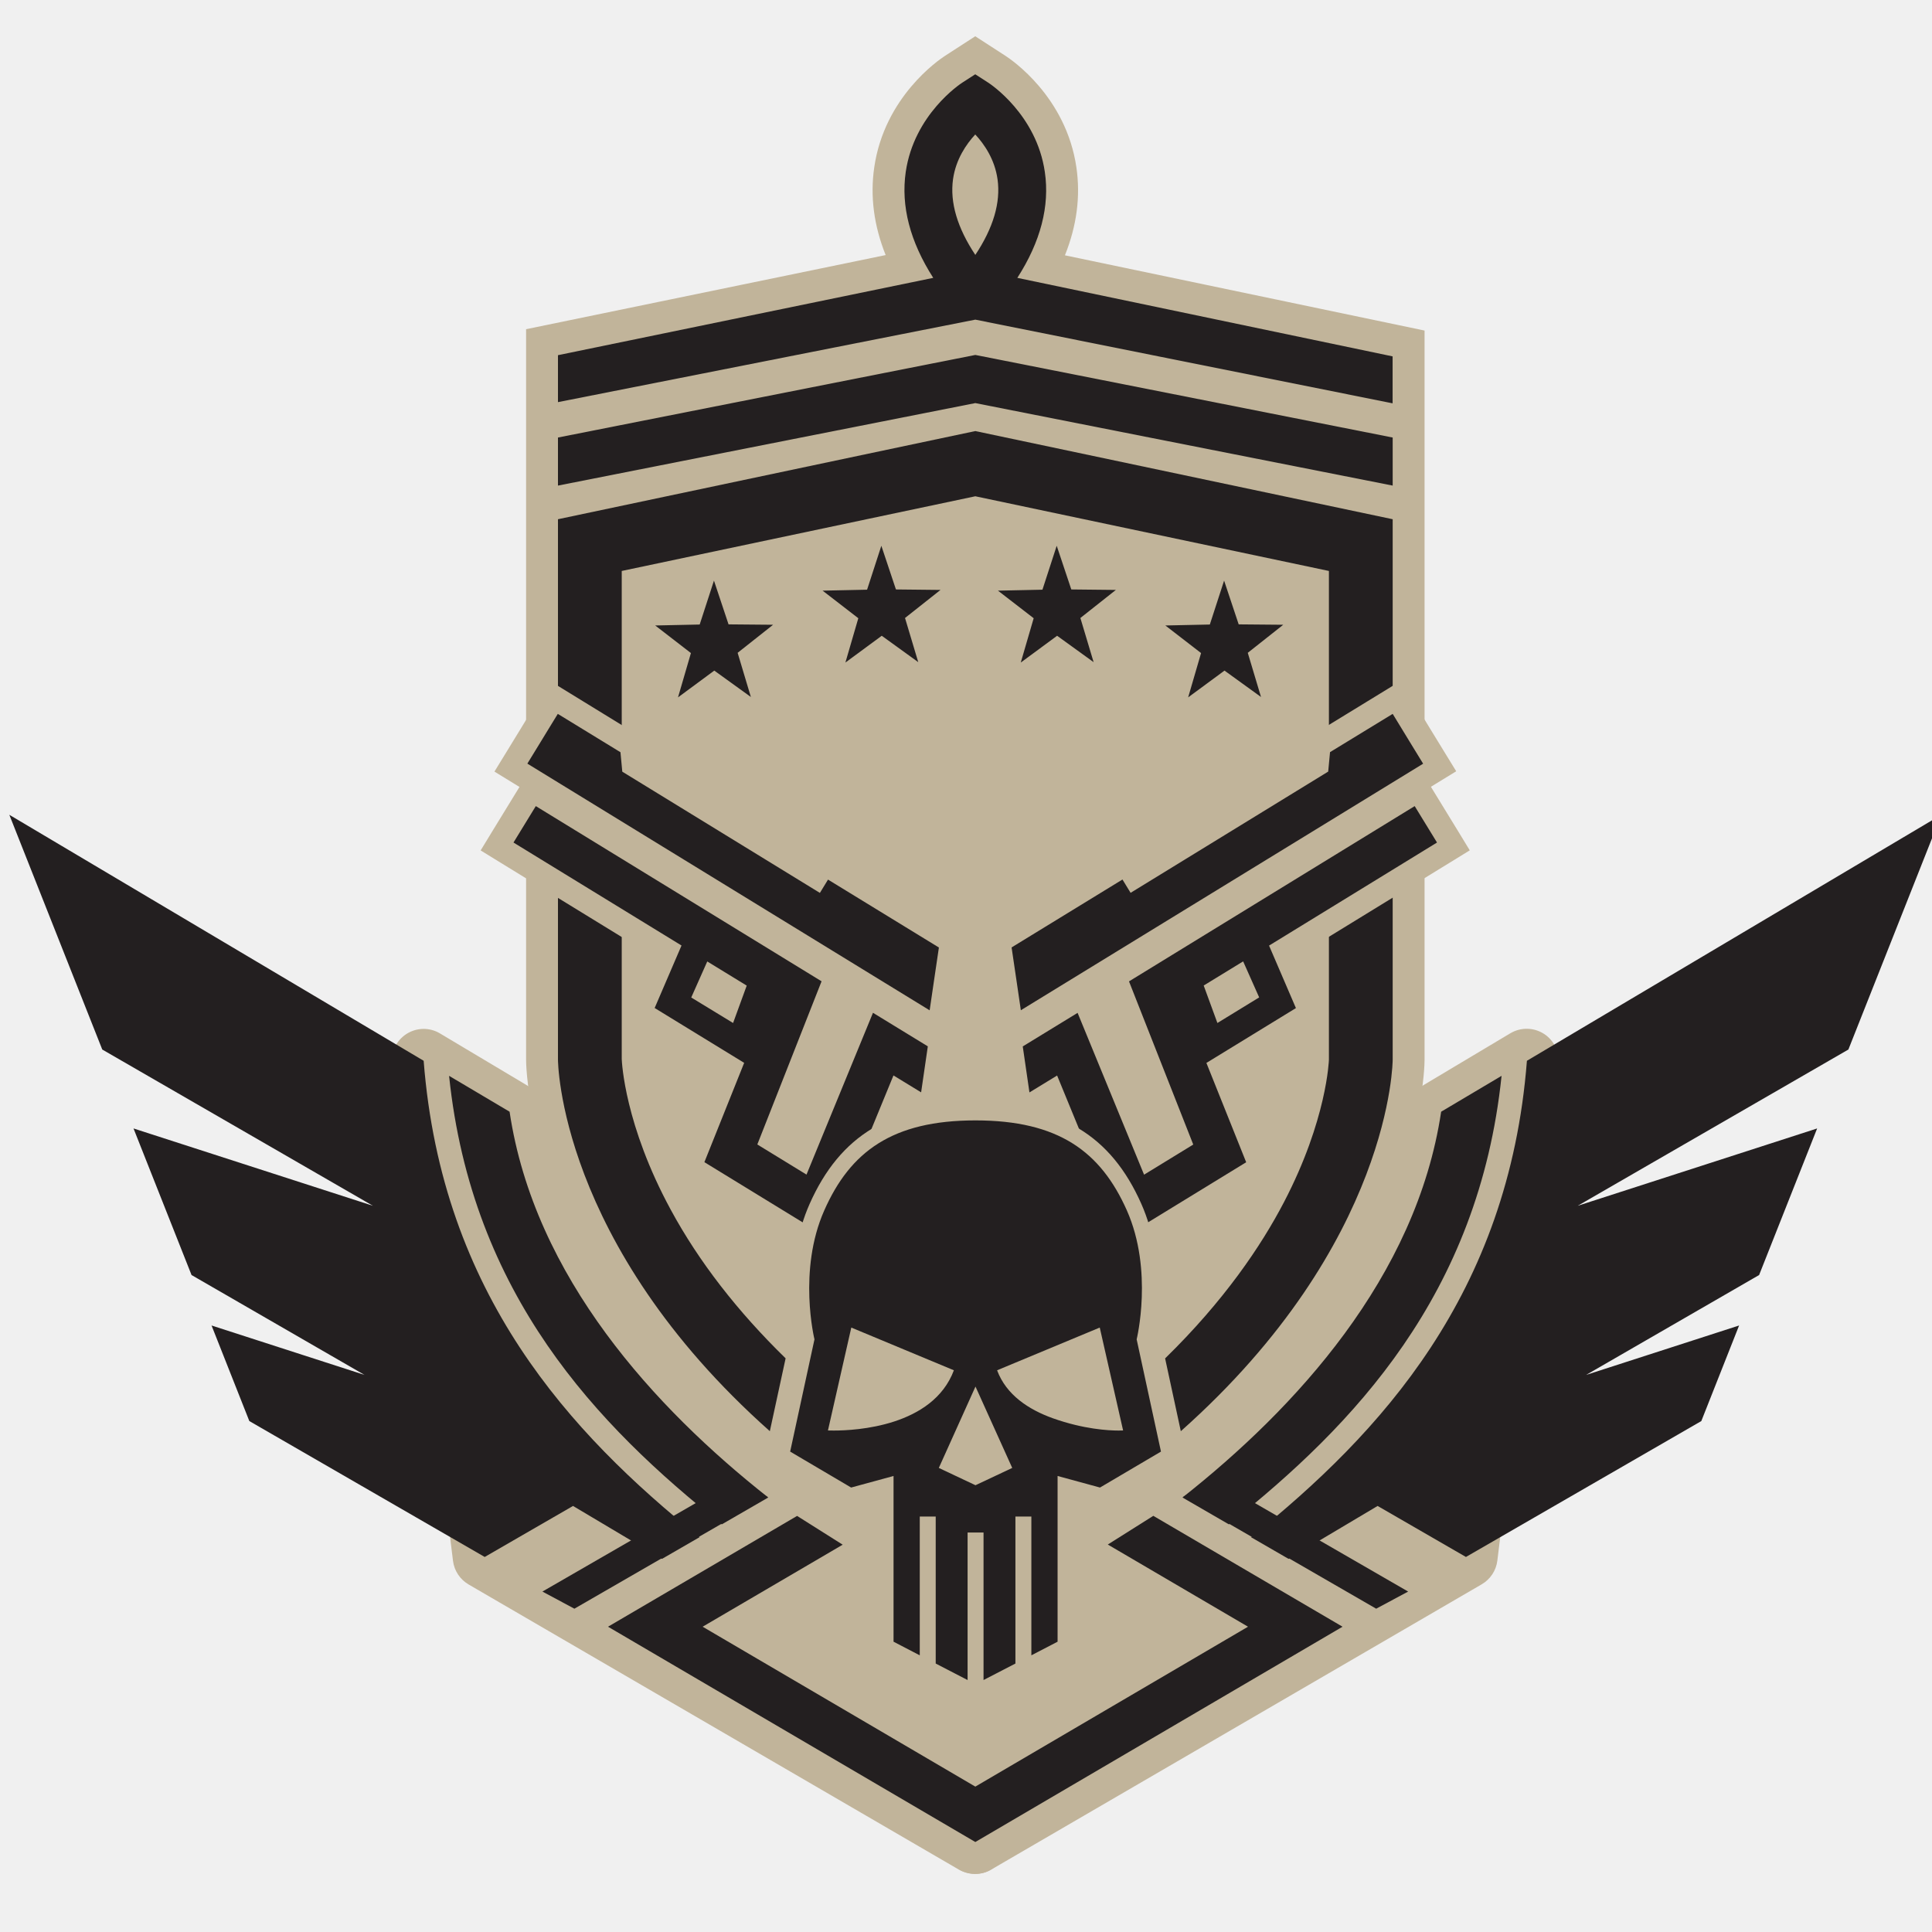
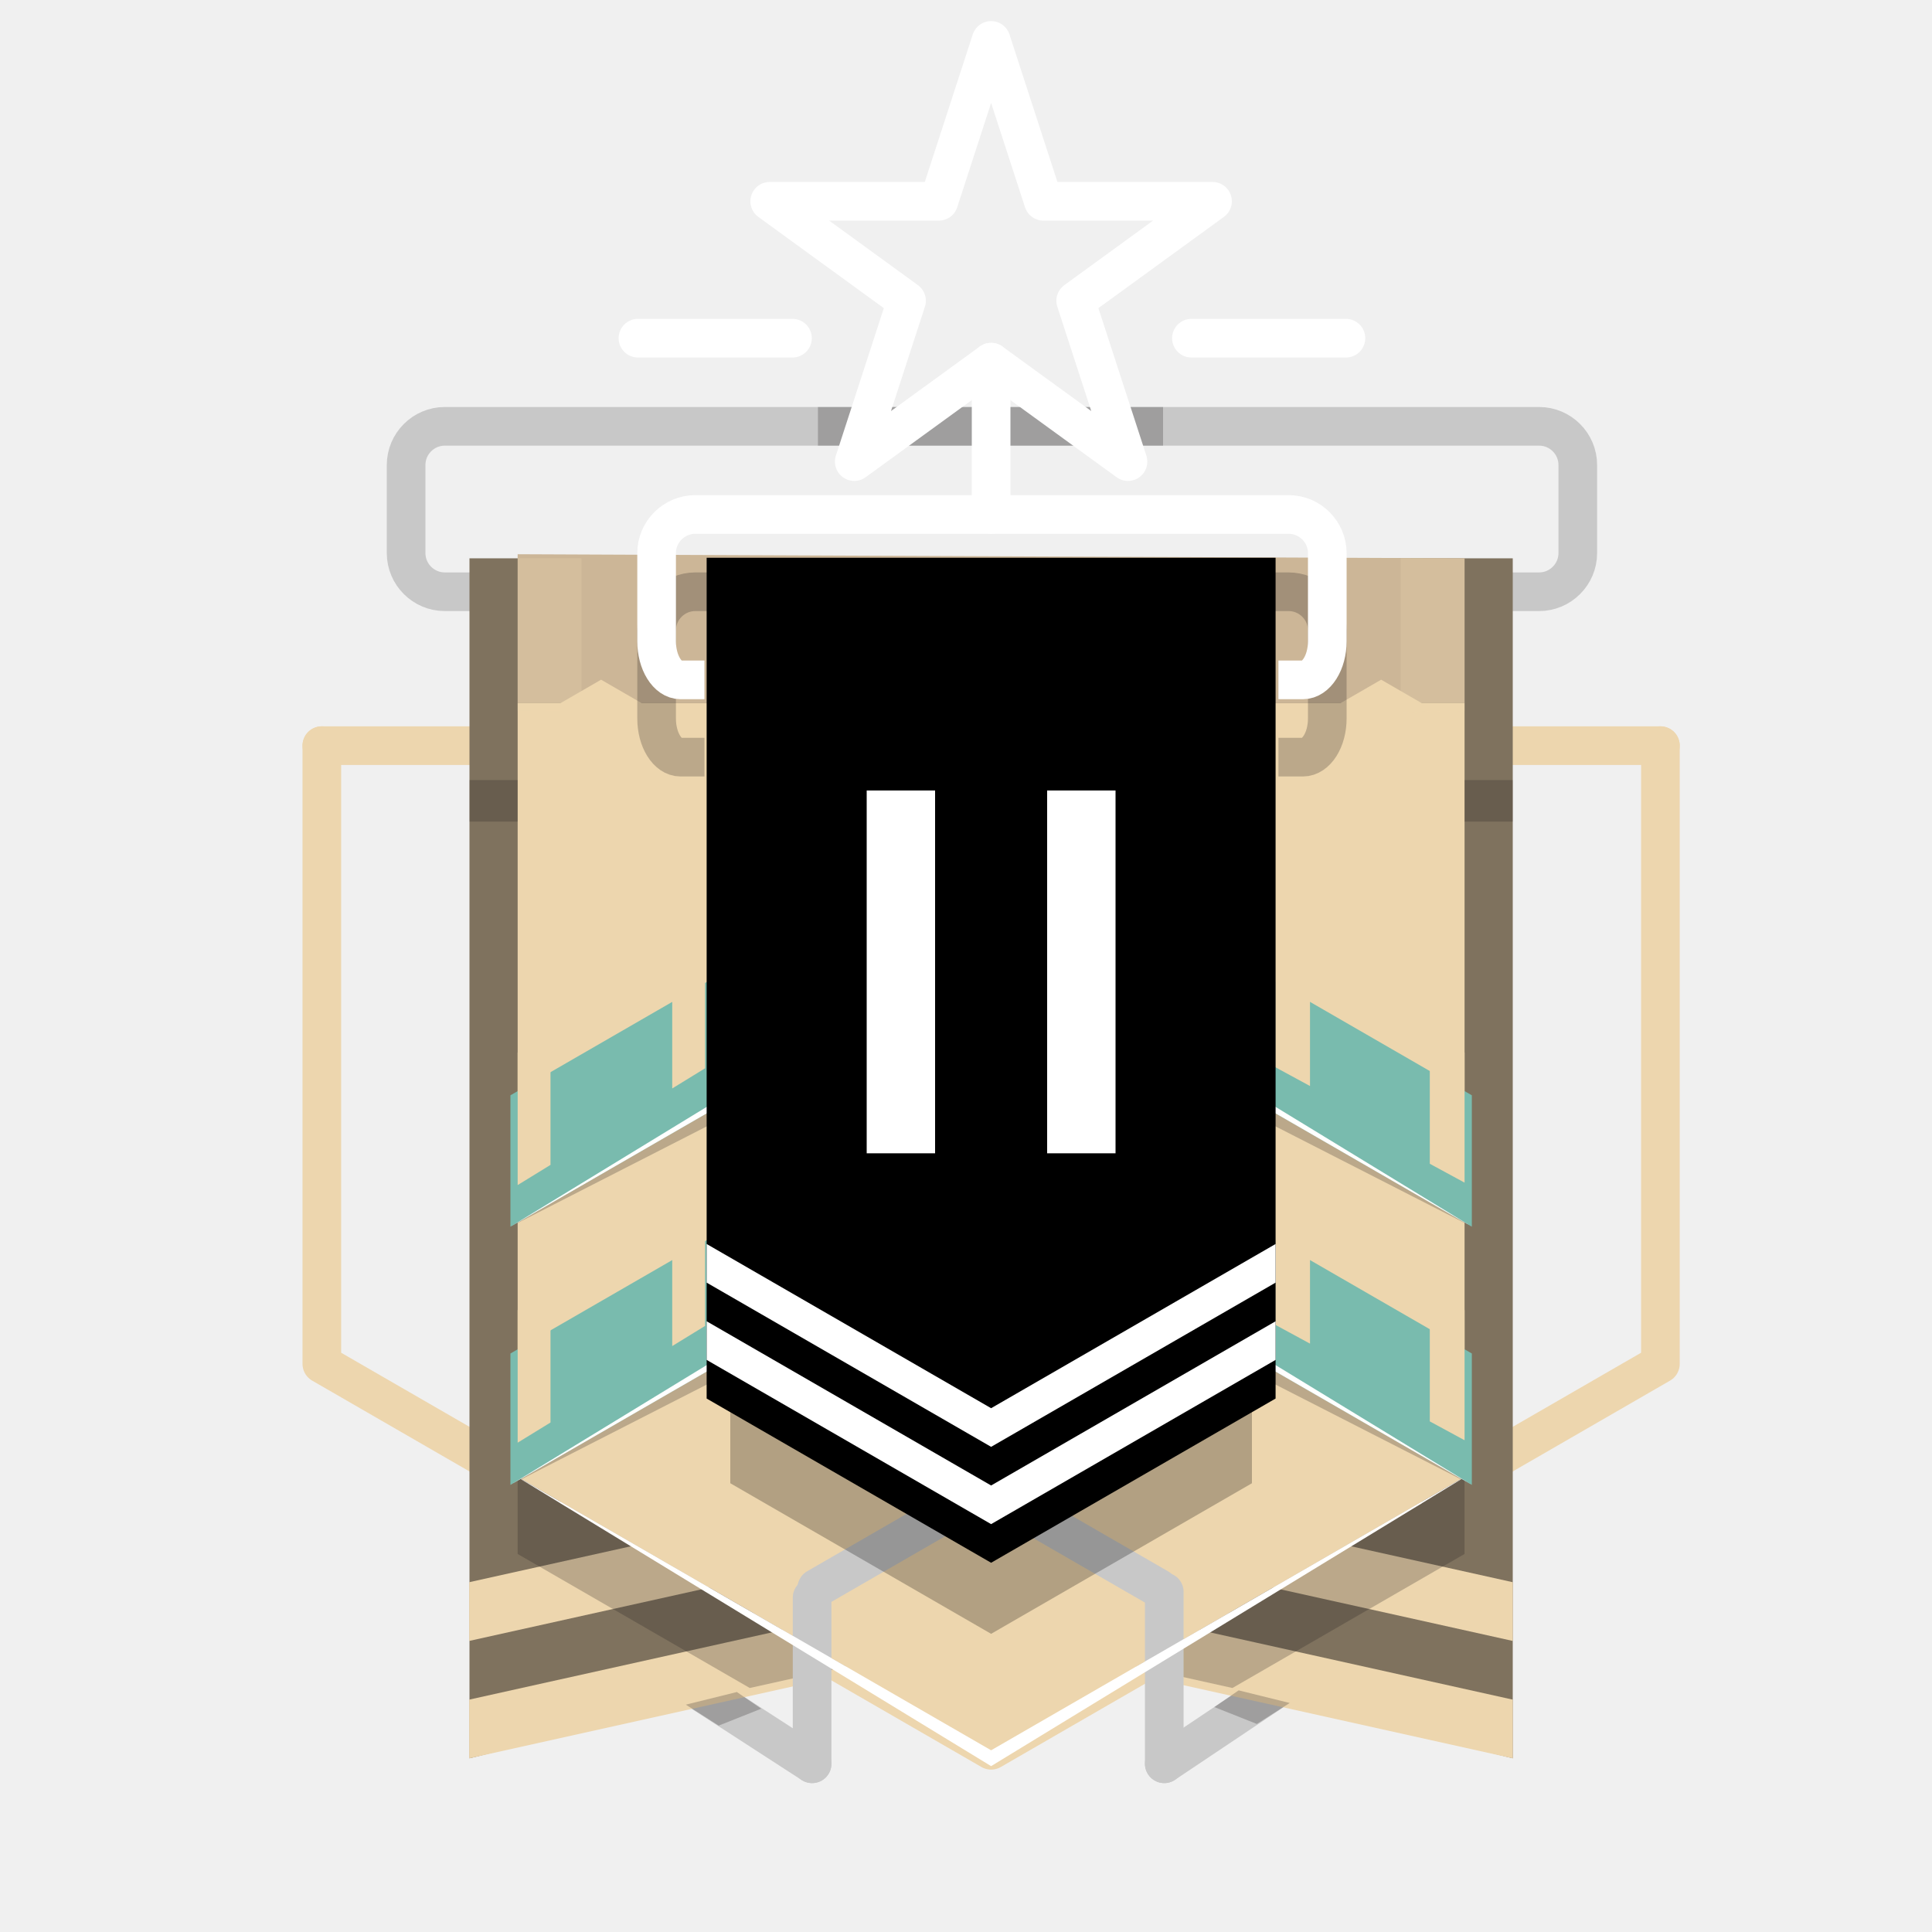
- <svg xmlns="http://www.w3.org/2000/svg" version="1.1" id="Ranks" x="0px" y="0px" width="242.38px" height="242.38px" viewBox="0 0 242.38 242.38" enable-background="new 0 0 242.38 242.38" xml:space="preserve">
-   <g>
+ <svg xmlns="http://www.w3.org/2000/svg" xmlns:xlink="http://www.w3.org/1999/xlink" version="1.1" x="0px" y="0px" width="500px" height="500px" viewBox="0 0 500 500" enable-background="new 0 0 500 500" xml:space="preserve">
+   <symbol id="League_x5F_Platinum" viewBox="-250.5 -250.36 501 501">
    <g>
-       <polygon fill="#C1B49A" points="53.15,133.08 63.87,139.47 96.26,159.47 122.3,201.82 122.3,231.09 60.8,195.32   " />
+       <path fill="none" stroke="#C8C8C8" stroke-width="10" stroke-linecap="round" stroke-linejoin="round" stroke-miterlimit="10" d="    M141.83,99.19c5.5,0,10,4.5,10,10V132c0,5.5-4.5,10-10,10H-141.4c-5.5,0-10-4.5-10-10v-22.81c0-5.5,4.5-10,10-10H141.83z" />
+     </g>
+     <polygon opacity="0" fill="#EDD6AE" points="173.21,-100.64 0,-200.64 -173.21,-100.64 -173.21,99.36 0,199.36 173.21,99.36  " />
+     <g>
+       <polyline fill="none" stroke="#EDD6AE" stroke-width="10" stroke-linecap="round" stroke-linejoin="round" stroke-miterlimit="10" points="    173.21,59.36 173.21,-100.64 0,-200.64 -173.21,-100.64 -173.21,59.36   " />
+       <line fill="none" stroke="#EDD6AE" stroke-width="10" stroke-linecap="round" stroke-linejoin="round" stroke-miterlimit="10" x1="-173.21" y1="59.36" x2="-124.4" y2="59.36" />
+       <line fill="none" stroke="#EDD6AE" stroke-width="10" stroke-linecap="round" stroke-linejoin="round" stroke-miterlimit="10" x1="124.4" y1="59.36" x2="173.21" y2="59.36" />
+     </g>
+     <line fill="none" stroke="#C8C8C8" stroke-width="10" stroke-linecap="round" stroke-linejoin="round" stroke-miterlimit="10" x1="-92.67" y1="-174.13" x2="-46.33" y2="-204.13" />
+     <line fill="none" stroke="#C8C8C8" stroke-width="10" stroke-linecap="round" stroke-linejoin="round" stroke-miterlimit="10" x1="44.81" y1="-204.13" x2="89.62" y2="-174.13" />
+     <polygon opacity="0" fill="none" stroke="#231F20" stroke-miterlimit="10" points="250,-249.86 -250,-249.86 -250,250.14    250,250.14  " />
+     <polygon fill="#7F725E" points="-135,-202.72 0,-169.23 135,-202.72 135,107.84 -135,107.84  " />
+     <polyline fill="#CCB697" points="122.53,107.84 122.53,70.38 -122.53,70.38 -122.53,108.9  " />
+     <polygon fill="#EDD6AE" points="135,-202.72 135,-187.53 -0.04,-157.53 -135.07,-187.53 -135.07,-202.72 -0.04,-172.72  " />
+     <polygon fill="#EDD6AE" points="135,-172.34 135,-157.14 -0.04,-127.14 -135.07,-157.14 -135.07,-172.34 -0.04,-142.34  " />
+     <polygon fill="#EDD6AE" points="-122.53,-129.9 0,-200.64 122.53,-129.9 122.53,70.38 -122.53,70.38  " />
+     <polygon opacity="0.25" fill="#231F20" points="-122.53,39.7 -135,39.7 -135,50.45 -122.53,50.45  " />
+     <polygon opacity="0.25" fill="#231F20" points="135,39.7 122.53,39.7 122.53,50.45 135,50.45  " />
+     <g>
+       <polygon fill="#EDD6AE" points="-10.47,85.49 0,91.54 10.47,85.49 10.47,-194.6 0,-200.64 -10.47,-194.6   " />
+       <polygon fill="#EDD6AE" points="40.47,85.49 50.94,91.54 61.41,85.49 61.41,-165.19 50.94,-171.23 40.47,-177.28   " />
+       <polygon fill="#EDD6AE" points="90.47,70.38 100.94,76.43 111.41,70.38 111.41,-136.75 100.94,-142.79 90.47,-148.84   " />
+       <polygon fill="#EDD6AE" points="-61.41,85.49 -50.94,91.54 -40.47,85.49 -40.47,-177.28 -50.94,-171.23 -61.41,-165.19   " />
+       <polygon fill="#EDD6AE" points="-111.41,70.38 -100.94,76.43 -90.47,70.38 -90.47,-148.84 -100.94,-142.79 -111.41,-136.75   " />
+     </g>
+     <path opacity="0.25" fill="#231F20" d="M-122.53-149.84l60.07-34.68l24.93,5.54l-85.01,49.08V-149.84z M37.52-178.98l24.93-5.54   l60.07,34.68v19.94L37.52-178.98z" />
+     <g>
+       <g>
+         <path fill="none" stroke="#C8C8C8" stroke-width="10" stroke-linecap="round" stroke-linejoin="round" stroke-miterlimit="10" d="     M-46.33-204.13c0,0,0,16.97,0,43" />
+       </g>
+       <g>
+         <path fill="none" stroke="#C8C8C8" stroke-width="10" stroke-linecap="round" stroke-linejoin="round" stroke-miterlimit="10" d="     M44.81-159.63c0-26.88,0-44.5,0-44.5" />
+       </g>
+     </g>
+     <polygon opacity="0.25" fill="#231F20" points="-79.01,-188.83 -65.8,-185.56 -59.5,-189.88 -70.5,-194.25  " />
+     <polygon opacity="0.25" fill="#231F20" points="77.28,-188.4 64.06,-185.13 57.76,-189.45 68.76,-193.82  " />
+     <polyline fill="none" stroke="#C8C8C8" stroke-width="10" stroke-linecap="round" stroke-linejoin="round" stroke-miterlimit="10" points="   43.27,-158.64 -0.92,-133.13 -45.11,-158.64  " />
+     <polygon fill="#FFFFFF" points="124.4,-128.82 0,-200.64 -124.41,-128.82 0,-204.74  " />
+     <g>
+       <polygon fill="#79BBAE" points="124.41,-131.95 124.41,-97.95 0,-26.13 -124.4,-97.95 -124.4,-131.95 0,-60.13   " />
+       <polygon opacity="0.25" fill="#231F20" points="-124.4,-131.95 0,-60.13 124.41,-131.95 0,-68.39   " />
+       <polygon fill="#FFFFFF" points="-124.4,-131.95 0,-60.13 124.41,-131.95 0,-56.03   " />
    </g>
    <g>
-       <path fill="#C1B49A" d="M122.3,235.09c-0.69,0-1.39-0.18-2.01-0.54l-61.5-35.77c-1.08-0.63-1.81-1.73-1.96-2.97l-7.65-62.24    c-0.19-1.52,0.51-3,1.79-3.84c1.28-0.83,2.92-0.87,4.23-0.08l10.71,6.39l32.44,20.03c0.53,0.33,0.98,0.78,1.31,1.31l26.04,42.35    c0.39,0.63,0.59,1.36,0.59,2.1v29.27c0,1.43-0.76,2.75-2.01,3.47C123.68,234.92,122.99,235.09,122.3,235.09z M64.53,192.86    l53.77,31.28v-21.18l-24.95-40.58l-31.58-19.5l-3.65-2.18L64.53,192.86z" />
+       <polygon fill="#79BBAE" points="124.41,-65.13 124.41,-31.13 0,40.69 -124.4,-31.13 -124.4,-65.13 0,6.69   " />
+       <polygon opacity="0.25" fill="#231F20" points="-124.4,-65.13 0,6.69 124.41,-65.13 0,-1.57   " />
+       <polygon fill="#FFFFFF" points="-124.4,-65.13 0,6.69 124.41,-65.13 0,10.8   " />
    </g>
    <g>
-       <polygon fill="#C1B49A" points="191.53,133.08 180.81,139.47 148.42,159.47 122.38,201.82 122.38,231.09 183.88,195.32   " />
+       <polyline fill="#EDD6AE" points="-114.03,-49.14 -114.03,-15.14 -122.53,-20.05 -122.53,-54.36   " />
+       <polyline fill="#EDD6AE" points="122.53,-53.73 122.53,-20.05 113.53,-14.85 113.53,-48.85   " />
+       <polyline fill="#EDD6AE" points="-114.03,-115.81 -114.03,-81.81 -122.53,-86.72 -122.53,-121.03   " />
+       <polyline fill="#EDD6AE" points="-74.03,-24.14 -74.03,9.86 -82.53,4.95 -82.53,-29.36   " />
+       <polyline fill="#EDD6AE" points="-74.03,-90.81 -74.03,-56.81 -82.53,-61.72 -82.53,-96.03   " />
+       <polyline fill="#EDD6AE" points="122.53,-120.4 122.53,-86.72 113.53,-81.52 113.53,-115.52   " />
+       <polyline fill="#EDD6AE" points="82.53,-28.73 82.53,4.95 73.53,10.15 73.53,-23.85   " />
+       <polyline fill="#EDD6AE" points="82.53,-95.4 82.53,-61.72 73.53,-56.52 73.53,-90.52   " />
    </g>
    <g>
-       <path fill="#C1B49A" d="M122.38,235.09c-0.69,0-1.38-0.18-1.99-0.53c-1.24-0.71-2.01-2.04-2.01-3.47v-29.27    c0-0.74,0.21-1.46,0.59-2.1l26.04-42.35c0.33-0.53,0.77-0.98,1.31-1.31l32.39-20l10.77-6.43c1.31-0.78,2.95-0.75,4.23,0.08    c1.28,0.83,1.97,2.32,1.79,3.84l-7.65,62.24c-0.15,1.24-0.88,2.34-1.96,2.97l-61.5,35.77    C123.77,234.91,123.08,235.09,122.38,235.09z M126.38,202.96v21.18l53.77-31.28l6.41-52.16l-3.7,2.21l-31.53,19.47L126.38,202.96z    " />
+       <g opacity="0.25">
+         <path fill="none" stroke="#231F20" stroke-width="10" stroke-linejoin="round" stroke-miterlimit="10" d="M74.36,56.38     c0,0,2.84,0,6.32,0s6.32,4.5,6.32,10l0,22.81c0,5.5-4.5,10-10,10H-76.57c-5.5,0-10-4.5-10-10l0-22.81c0-5.5,2.79-10,6.19-10     s6.19,0,6.19,0" />
+       </g>
+       <g>
+         <g opacity="0.25">
+           <line fill="none" stroke="#231F20" stroke-width="10" stroke-linejoin="round" stroke-miterlimit="10" x1="44.5" y1="142" x2="-44.82" y2="142" />
+         </g>
+         <line fill="none" stroke="#FFFFFF" stroke-width="10" stroke-linecap="round" stroke-linejoin="round" stroke-miterlimit="10" x1="0" y1="158.6" x2="0" y2="119.19" />
+       </g>
+       <g>
+         <path fill="none" stroke="#FFFFFF" stroke-width="10" stroke-linejoin="round" stroke-miterlimit="10" d="M74.36,76.38     c0,0,2.84,0,6.32,0s6.32,4.5,6.32,10l0,22.81c0,5.5-4.5,10-10,10H-76.57c-5.5,0-10-4.5-10-10l0-22.81c0-5.5,2.79-10,6.19-10     s6.19,0,6.19,0" />
+       </g>
+       <g>
+         <line fill="none" stroke="#FFFFFF" stroke-width="10" stroke-linecap="round" stroke-linejoin="round" stroke-miterlimit="10" x1="-51.41" y1="164.81" x2="-91.4" y2="164.81" />
+       </g>
+       <g>
+         <line fill="none" stroke="#FFFFFF" stroke-width="10" stroke-linecap="round" stroke-linejoin="round" stroke-miterlimit="10" x1="91.83" y1="164.81" x2="51.84" y2="164.81" />
+       </g>
+       <g>
+         <polygon fill="none" stroke="#FFFFFF" stroke-width="10" stroke-linecap="round" stroke-linejoin="round" stroke-miterlimit="10" points="     0,241.87 13.53,200.24 57.3,200.24 21.89,174.5 35.42,132.87 0,158.6 -35.42,132.87 -21.89,174.5 -57.3,200.24 -13.53,200.24         " />
+       </g>
    </g>
+     <path opacity="0.25" fill="#EDD6AE" d="M-106,68.4v39.44h-16.53v-39.5 M122.53,68.34v39.5H106V68.05" />
+   </symbol>
+   <symbol id="Position_x5F_2" viewBox="-250.5 -250.5 501 501">
+     <polygon opacity="0" fill="none" stroke="#231F20" stroke-miterlimit="10" points="250,-250 -250,-250 -250,250 250,250  " />
+     <polygon opacity="0" fill="none" stroke="#FF0000" stroke-width="10" stroke-miterlimit="10" points="-173.21,99.22 0,199.22    173.21,99.22 173.21,-100.78 0,-200.78 -173.21,-100.78  " />
+     <polygon opacity="0.25" points="67.5,-131.67 67.5,36.36 0,36.36 -67.5,36.36 -67.5,-131.67 0,-170.64  " />
    <g>
-       <path fill="#C1B49A" d="M127.63,34.87c2.91-4.55,4.07-9,3.44-13.29c-1.05-7.22-6.85-11.04-7.1-11.2l-1.63-1.05l-1.63,1.05    c-0.25,0.16-6.04,3.98-7.09,11.2c-0.62,4.29,0.54,8.75,3.45,13.29L70,44.56v5.89v4.43v6.04v4.21v23v44.79c0,0,0,36.12,52.36,64.36    c52.36-28.24,52.36-64.36,52.36-64.36V65.14v-4.21v-6.04v-4.27v-5.89L127.63,34.87z" />
+       <polygon points="73.62,-109.75 73.62,107.84 0,107.84 -73.62,107.84 -73.62,-109.75 0,-152.25   " />
+       <g>
+         <path fill="#FFFFFF" d="M-32.2-46.28v93.9h17.7v-93.9H-32.2z" />
+         <path fill="#FFFFFF" d="M14.5-46.28v93.9h17.7v-93.9H14.5z" />
+       </g>
    </g>
-     <g>
-       <path fill="#C1B49A" d="M122.36,201.83l-1.9-1.02C66.62,171.77,66,134.5,66,132.93V41.3l45.11-9.3c-1.48-3.7-1.96-7.39-1.43-11.01    c1.28-8.84,8.1-13.48,8.87-13.98l3.8-2.46l3.8,2.46c0.77,0.5,7.6,5.13,8.89,13.99c0.53,3.63,0.05,7.32-1.44,11.03l45.12,9.44    v91.46c0,1.57-0.62,38.84-54.46,67.88L122.36,201.83z M74,47.82v85.11c0.01,1.35,0.89,33.38,48.36,59.8    c47.47-26.42,48.35-58.45,48.36-59.82V47.97l-48.35-10.12L74,47.82z M122.35,14.14c-1.23,0.99-4.14,3.76-4.76,8    c-0.48,3.3,0.48,6.85,2.86,10.56l1.91,2.99l1.91-2.98c2.38-3.71,3.34-7.26,2.86-10.56C126.5,17.91,123.58,15.13,122.35,14.14z" />
+     <polygon fill="#FFFFFF" points="-73.62,-89.75 0,-132.25 73.62,-89.75 73.62,-99.75 0,-142.25 -73.62,-99.75  " />
+     <polygon fill="#FFFFFF" points="-73.62,-69.75 0,-112.25 73.62,-69.75 73.62,-79.75 0,-122.25 -73.62,-79.75  " />
+   </symbol>
+   <symbol id="base" viewBox="-251.5 -251.36 503 503">
+     <polygon fill="none" stroke="#231F20" stroke-width="3" stroke-miterlimit="10" points="250,-249.86 -250,-249.86 -250,250.14    250,250.14  " />
+     <line fill="none" stroke="#231F20" stroke-width="3" stroke-miterlimit="10" x1="-250" y1="250.14" x2="250" y2="-249.86" />
+     <line fill="none" stroke="#231F20" stroke-width="3" stroke-miterlimit="10" x1="250" y1="250.14" x2="-250" y2="-249.86" />
+     <polygon fill="none" stroke="#FF0000" stroke-width="10" stroke-miterlimit="10" points="-173.21,99.36 0,199.36 173.21,99.36    173.21,-100.64 0,-200.64 -173.21,-100.64  " />
+   </symbol>
+   <g id="Layer_1" display="none">
+ </g>
+   <g id="_x5B_HBE_x5D__-_Bg" display="none">
+     <rect x="-1381.68" y="-2800.64" display="inline" fill="#3A3A3A" width="2615.48" height="4079.18" />
+   </g>
+   <g id="_x5B_HBE_x5D__-_Struct" display="none">
+     <g id="League_x5F_Bronze" display="inline">
+ 	</g>
+     <use xlink:href="#base" width="503" height="503" id="XMLID_19_" x="-251.5" y="-251.36" transform="matrix(1 0 0 -1 256.5 252.334)" display="inline" overflow="visible" />
+   </g>
+   <g id="Bases">
+     <g id="League_x5F_Diamond_x5F_Small">
+       <g id="League_x5F_Diamond">
+ 		</g>
    </g>
-     <g>
-       <polygon fill="#231F20" points="72.06,201.82 96.32,187.82 92.64,185.48 68.05,199.67   " />
+   </g>
+   <g id="Compound">
+     <g id="Rank_x5F_Copper_x5F_4_x5F_Small_1_">
+       <g id="Rank_x5F_Copper_x5F_4_2_">
+ 		</g>
    </g>
-     <g>
-       <polygon fill="#231F20" points="174.72,60.92 122.36,50.57 70,60.92 70,54.89 122.36,44.53 174.72,54.89   " />
+     <g id="Rank_x5F_Copper_x5F_4_x5F_Small_2_">
+       <g id="Rank_x5F_Copper_x5F_4_3_">
+ 		</g>
    </g>
-     <g>
-       <polygon fill="#231F20" points="172.65,201.82 148.4,187.82 152.08,185.48 176.66,199.67   " />
+     <g id="Rank_x5F_Copper_x5F_4_5_">
+       <g id="League_x5F_Copper">
+ 		</g>
    </g>
-     <g>
-       <path fill="#231F20" d="M70,50.45v-5.89l47.08-9.7c-2.91-4.55-4.07-9-3.45-13.29c1.05-7.21,6.84-11.04,7.09-11.2l1.63-1.05    l1.63,1.05c0.25,0.16,6.05,3.99,7.1,11.2c0.63,4.29-0.53,8.75-3.45,13.29l47.08,9.85v5.89L122.36,40.1L70,50.45z M122.35,16.87    c-1.11,1.2-2.44,3.11-2.79,5.63c-0.4,2.9,0.54,6.08,2.8,9.48c2.26-3.4,3.19-6.57,2.79-9.47C124.8,19.98,123.47,18.07,122.35,16.87    " />
+     <g id="Rank_x5F_Copper_x5F_4_x5F_Small_4_">
+       <g id="Rank_x5F_Copper_x5F_4_6_">
+ 		</g>
    </g>
-     <g>
-       <polygon fill="#231F20" points="122.36,231.09 168.43,204.08 144.69,190.17 138.98,193.77 156.57,204.08 122.36,224.14     88.15,204.08 105.72,193.79 100,190.18 76.28,204.08   " />
+     <g id="Rank_x5F_Copper_x5F_4_x5F_Small_3_">
+       <g id="Rank_x5F_Copper_x5F_4_4_">
+ 		</g>
    </g>
-     <g>
-       <path fill="#231F20" d="M154.17,191.24c15.61-12.39,31.36-28.81,34.21-56.27l-7.58,4.5c-3.11,20.79-18.33,37.26-32.45,48.4    L154.17,191.24z" />
+     <g id="Rank_x5F_Copper_x5F_4_x5F_Small">
+       <g id="Rank_x5F_Copper_x5F_4">
+ 		</g>
    </g>
-     <g>
-       <path fill="#231F20" d="M90.55,191.24l5.83-3.37c-14.13-11.14-29.35-27.61-32.45-48.4l-7.59-4.5    C59.19,162.43,74.94,178.85,90.55,191.24" />
+     <g id="Position_x5F_1_x5F_Small">
+       <g id="Position_x5F_1_1_">
+ 		</g>
    </g>
-     <g>
-       <path fill="#231F20" d="M83.05,195.57l4.71-2.72c-16.22-13.03-32.33-30.45-34.61-59.77L1.17,102.22l11.66,29.45l33.95,19.6    l-30.03-9.7l7.28,18.39l21.7,12.53l-19.19-6.2l4.74,11.99l29.53,17.05l11.08-6.4L83.05,195.57z" />
+     <g id="Rank_x5F_Copper_x5F_3">
+ 	</g>
+     <g id="Rank_x5F_Copper_x5F_2">
+ 	</g>
+     <g id="Rank_x5F_Copper_x5F_1">
+ 	</g>
+     <g id="Rank_x5F_Bronze_x5F_4">
+ 	</g>
+     <g id="Rank_x5F_Bronze_x5F_3">
+ 	</g>
+     <g id="Rank_x5F_Bronze_x5F_2">
+ 	</g>
+     <g id="Rank_x5F_Bronze_x5F_1">
+ 	</g>
+     <g id="Rank_x5F_Silver_x5F_4">
+ 	</g>
+     <g id="Rank_x5F_Silver_x5F_3">
+ 	</g>
+     <g id="Rank_x5F_Silver_x5F_2">
+ 	</g>
+     <g id="Rank_x5F_Silver_x5F_1">
+ 	</g>
+     <g id="Rank_x5F_Gold_x5F_4">
+ 	</g>
+     <g id="Rank_x5F_Gold_x5F_3">
+ 	</g>
+     <g id="Rank_x5F_Gold_x5F_2">
+ 	</g>
+     <g id="Rank_x5F_Gold_x5F_1">
+ 	</g>
+     <g id="Rank_x5F_Platinum_x5F_4">
+ 	</g>
+     <g id="Rank_x5F_Platinum_x5F_3">
+       <use xlink:href="#League_x5F_Platinum" width="501" height="501" id="XMLID_51_" x="-250.5" y="-250.36" transform="matrix(1 0 0 -1 256.5 252.333)" overflow="visible" />
+       <use xlink:href="#Position_x5F_2" width="501" height="501" x="-250.5" y="-250.5" transform="matrix(1 0 0 -1 256.5 252.1924)" overflow="visible" />
    </g>
-     <g>
-       <path fill="#231F20" d="M198.99,172.49l21.7-12.53l7.28-18.39l-30.03,9.7l33.95-19.6l11.66-29.45l-51.99,30.86    c-2.28,29.32-18.39,46.73-34.61,59.77l4.71,2.72l11.17-6.64l11.08,6.4l29.53-17.05l4.74-11.99L198.99,172.49z" />
-     </g>
-     <g>
-       <path fill="#231F20" d="M122.36,54.08L70,65.14v67.79c0,0,0,22.99,26.58,46.62l1.98-9.14c-6.02-5.87-10.88-12.12-14.41-18.64    c-5.78-10.65-6.13-18.48-6.15-18.91V71.63l44.36-9.37l44.36,9.37v61.3c0,0.07-0.24,7.54-5.64,17.89    c-2.87,5.5-7.5,12.36-14.91,19.6l1.97,9.13c26.58-23.63,26.58-46.62,26.58-46.62V65.14L122.36,54.08z" />
-     </g>
-     <g>
-       <polygon fill="#231F20" points="96.99,78.38 92.54,81.9 94.2,87.44 89.61,84.13 85.06,87.49 86.68,81.93 82.2,78.47 87.78,78.35     89.57,72.84 91.4,78.33   " />
-     </g>
-     <g>
-       <polygon fill="#231F20" points="117.99,74.01 113.54,77.53 115.2,83.07 110.62,79.76 106.06,83.12 107.68,77.56 103.2,74.1     108.78,73.98 110.57,68.47 112.4,73.95   " />
-     </g>
-     <g>
-       <polygon fill="#231F20" points="139.99,74.01 135.54,77.53 137.2,83.07 132.62,79.76 128.06,83.12 129.68,77.56 125.2,74.1     130.78,73.98 132.57,68.47 134.4,73.95   " />
-     </g>
-     <g>
-       <polygon fill="#231F20" points="160.99,78.38 156.54,81.9 158.2,87.44 153.62,84.13 149.06,87.49 150.68,81.93 146.2,78.47     151.78,78.35 153.57,72.84 155.4,78.33   " />
-     </g>
-     <g>
-       <path fill="#231F20" d="M86.51,146.42l4.99-12.46l-11.26-6.9l3.37-7.84l-21.24-13.03l4.37-7.13l38.21,23.42l-8.06,20.47l3.59,2.2    l8.34-20.3l9.22,5.65l-1.31,9l-3.91-2.39l-8.34,20.3L86.51,146.42z M91.19,126.11l0.67-1.82l-2.44-1.5l-0.78,1.75L91.19,126.11z" />
-     </g>
-     <g>
-       <path fill="#C1B49A" d="M67.22,101.13l35.85,21.98l-8.06,20.47l6.17,3.78l8.34-20.3l6.88,4.21l-0.84,5.77l-3.47-2.12l-8.34,20.3    l-15.38-9.42l4.99-12.46l-11.23-6.88l3.37-7.84L64.42,105.7L67.22,101.13z M91.97,128.34l1.71-4.69l-4.95-3.03l-2.01,4.52    L91.97,128.34 M66.23,97l-1.57,2.56l-2.8,4.57l-1.56,2.56l2.55,1.57l18.86,11.57l-2.34,5.45l-1.03,2.39l2.22,1.36l9.07,5.55    l-4.04,10.1l-0.94,2.35l2.16,1.32l15.38,9.42l3,1.84l1.34-3.26l7-17.04l0.46,0.28l3.88,2.38l0.66-4.5l0.84-5.77l0.29-1.96    l-1.69-1.03l-6.88-4.21l-3-1.84l-1.34,3.26l-7,17.04l-1.02-0.62l7.14-18.12l0.92-2.34l-2.15-1.32L68.79,98.57L66.23,97z" />
-     </g>
-     <g>
-       <polygon fill="#231F20" points="64.1,96.3 69.49,87.5 79.26,93.48 79.49,95.92 102.36,109.95 103.38,108.28 119.42,118.1     118.63,123.47 117.79,129.21   " />
-     </g>
-     <g>
-       <path fill="#C1B49A" d="M69.98,89.56l7.86,4.81l0.23,2.44l24.79,15.21l1.02-1.67l13.91,8.52l-0.65,4.4l-0.51,3.48L66.16,95.8    l1.69-2.76l1.11-1.82L69.98,89.56z M68.99,85.43l-1.57,2.56l-1.02,1.67l-1.11,1.82l-1.69,2.76l-1.57,2.56l2.56,1.57l50.48,30.94    l3.88,2.38l0.66-4.5l0.51-3.48l0.65-4.39l0.29-1.96l-1.69-1.03l-13.91-8.52l-2.56-1.57l-1.02,1.67L80.91,95.03l-0.09-0.94    l-0.14-1.49l-1.28-0.78L71.55,87L68.99,85.43z" />
-     </g>
-     <g>
-       <path fill="#231F20" d="M131.9,137.11L128,139.5l-1.31-9l9.22-5.65l8.34,20.3l3.59-2.2l-8.06-20.47l38.2-23.42l4.37,7.13    l-21.24,13.03l3.37,7.84l-11.26,6.9l4.99,12.46l-17.96,11L131.9,137.11z M153.51,126.11l2.56-1.57l-0.78-1.75l-2.44,1.5    L153.51,126.11z" />
-     </g>
-     <g>
-       <path fill="#C1B49A" d="M177.48,101.13l2.8,4.57l-21.07,12.93l3.37,7.84l-11.23,6.88l4.99,12.46l-15.38,9.42l-8.34-20.3    l-3.47,2.12l-0.84-5.77l6.88-4.21l8.34,20.3l6.17-3.78l-8.06-20.47L177.48,101.13z M152.73,128.34l5.24-3.21l-2.01-4.52    l-4.95,3.03L152.73,128.34 M178.47,97l-2.56,1.57l-35.85,21.98l-2.15,1.32l0.92,2.34l7.14,18.12l-1.02,0.62l-7-17.04l-1.34-3.26    l-3,1.84l-6.88,4.21l-1.69,1.03l0.29,1.96l0.84,5.77l0.66,4.5l3.88-2.38l0.46-0.28l7,17.04l1.34,3.26l3-1.84l15.38-9.42l2.16-1.32    l-0.94-2.35l-4.04-10.1l9.07-5.55l2.21-1.36l-1.03-2.39l-2.34-5.45l18.86-11.57l2.55-1.57l-1.56-2.56l-2.8-4.57L178.47,97z" />
-     </g>
-     <g>
-       <polygon fill="#231F20" points="126.08,123.47 125.29,118.1 141.32,108.28 142.35,109.95 165.21,95.92 165.44,93.48 175.22,87.5     180.61,96.3 126.92,129.21   " />
-     </g>
-     <g>
-       <path fill="#C1B49A" d="M174.72,89.56l1.02,1.67l1.11,1.82l1.69,2.76l-50.47,30.93l-0.51-3.48l-0.65-4.4l13.91-8.52l1.02,1.67    l24.79-15.21l0.23-2.44L174.72,89.56z M175.72,85.43L173.16,87l-7.86,4.81l-1.28,0.78l-0.14,1.49l-0.09,0.94l-20.95,12.85    l-1.02-1.67l-2.56,1.57l-13.91,8.52l-1.69,1.03l0.29,1.96l0.65,4.39l0.51,3.48l0.66,4.5l3.88-2.38l50.48-30.94l2.56-1.57    l-1.57-2.56l-1.69-2.76l-1.11-1.82l-1.02-1.67L175.72,85.43z" />
-     </g>
-     <g>
-       <path fill="#231F20" d="M111.09,206.58v-20.09l-4.47,1.21l-8.63-5.09l3.15-14.57c-0.33-1.48-1.84-9.43,1.34-16.59    c3.65-8.22,9.79-11.89,19.9-11.89c10.25,0,16.2,3.55,19.9,11.89c3.18,7.17,1.67,15.11,1.34,16.59l3.15,14.57l-8.63,5.09    l-4.47-1.21v20.09l-11.29,5.85L111.09,206.58z M122.38,185.22l3.29-1.55l-3.29-7.29l-3.29,7.29L122.38,185.22z M105.12,178.47    c3.02-0.07,10.52-0.77,13.23-6.03l-10.83-4.51L105.12,178.47z M126.43,172.44c1.06,1.98,3.08,3.5,6,4.55    c3.17,1.13,5.8,1.41,7.22,1.47l-2.39-10.53L126.43,172.44z" />
-     </g>
-     <g>
-       <path fill="#C1B49A" d="M122.38,140.56c10.43,0,15.71,3.92,18.99,11.29c3.35,7.55,1.23,16.18,1.23,16.18l3.05,14.08l-7.65,4.51    l-5.32-1.45v20.79l-3.29,1.71v-17.41h-2v18.44l-4,2.07v-18.51h-2v18.51l-4-2.07v-18.44h-2v17.41l-3.29-1.71v-20.79l-5.32,1.45    l-7.65-4.51l3.05-14.08c0,0-2.12-8.63,1.23-16.18C106.67,144.48,111.95,140.56,122.38,140.56 M140.32,179.47    c0.38,0,0.58-0.01,0.58-0.01l-2.93-12.91l-12.88,5.36c1.16,3.1,3.96,4.93,7,6.02C135.97,179.31,139.08,179.47,140.32,179.47     M104.61,179.47c2.76,0,12.42-0.51,15.06-7.56l-12.87-5.36l-2.93,12.91C103.87,179.46,104.14,179.47,104.61,179.47 M122.38,186.33    l4.61-2.17l-4.61-10.21l-4.6,10.21L122.38,186.33 M122.38,138.56c-10.56,0-16.98,3.85-20.81,12.48c-3.17,7.13-1.86,14.99-1.45,17    l-2.96,13.66l-0.31,1.41l1.24,0.73l7.65,4.51l0.73,0.43l0.81-0.22l2.8-0.76v18.17v1.22l1.08,0.56l3.3,1.71l0.92,0.48l1.08,0.56    l4,2.07l0.92,0.48v1.03l1-0.52l1,0.52v-1.03l0.92-0.48l4-2.07l1.08-0.56l0.92-0.48l3.29-1.71l1.08-0.56v-1.22V187.8l2.8,0.76    l0.81,0.22l0.73-0.43l7.65-4.51l1.24-0.73l-0.31-1.41l-2.95-13.66c0.41-2,1.71-9.86-1.45-17    C139.37,142.41,132.95,138.56,122.38,138.56 M127.92,172.9l8.62-3.59l1.83,8.05c-1.42-0.16-3.37-0.52-5.61-1.31    C130.58,175.26,128.96,174.21,127.92,172.9 M106.38,177.41l1.84-8.1l8.66,3.61C114.43,176.3,109.42,177.19,106.38,177.41     M120.41,183.18l1.97-4.38l1.97,4.38l-1.97,0.93L120.41,183.18z" />
+     <g id="Rank_x5F_Platinum_x5F_2">
+ 	</g>
+     <g id="Rank_x5F_Platinum_x5F_1">
+       <g id="Position_x5F_1">
+ 		</g>
    </g>
  </g>
</svg>
